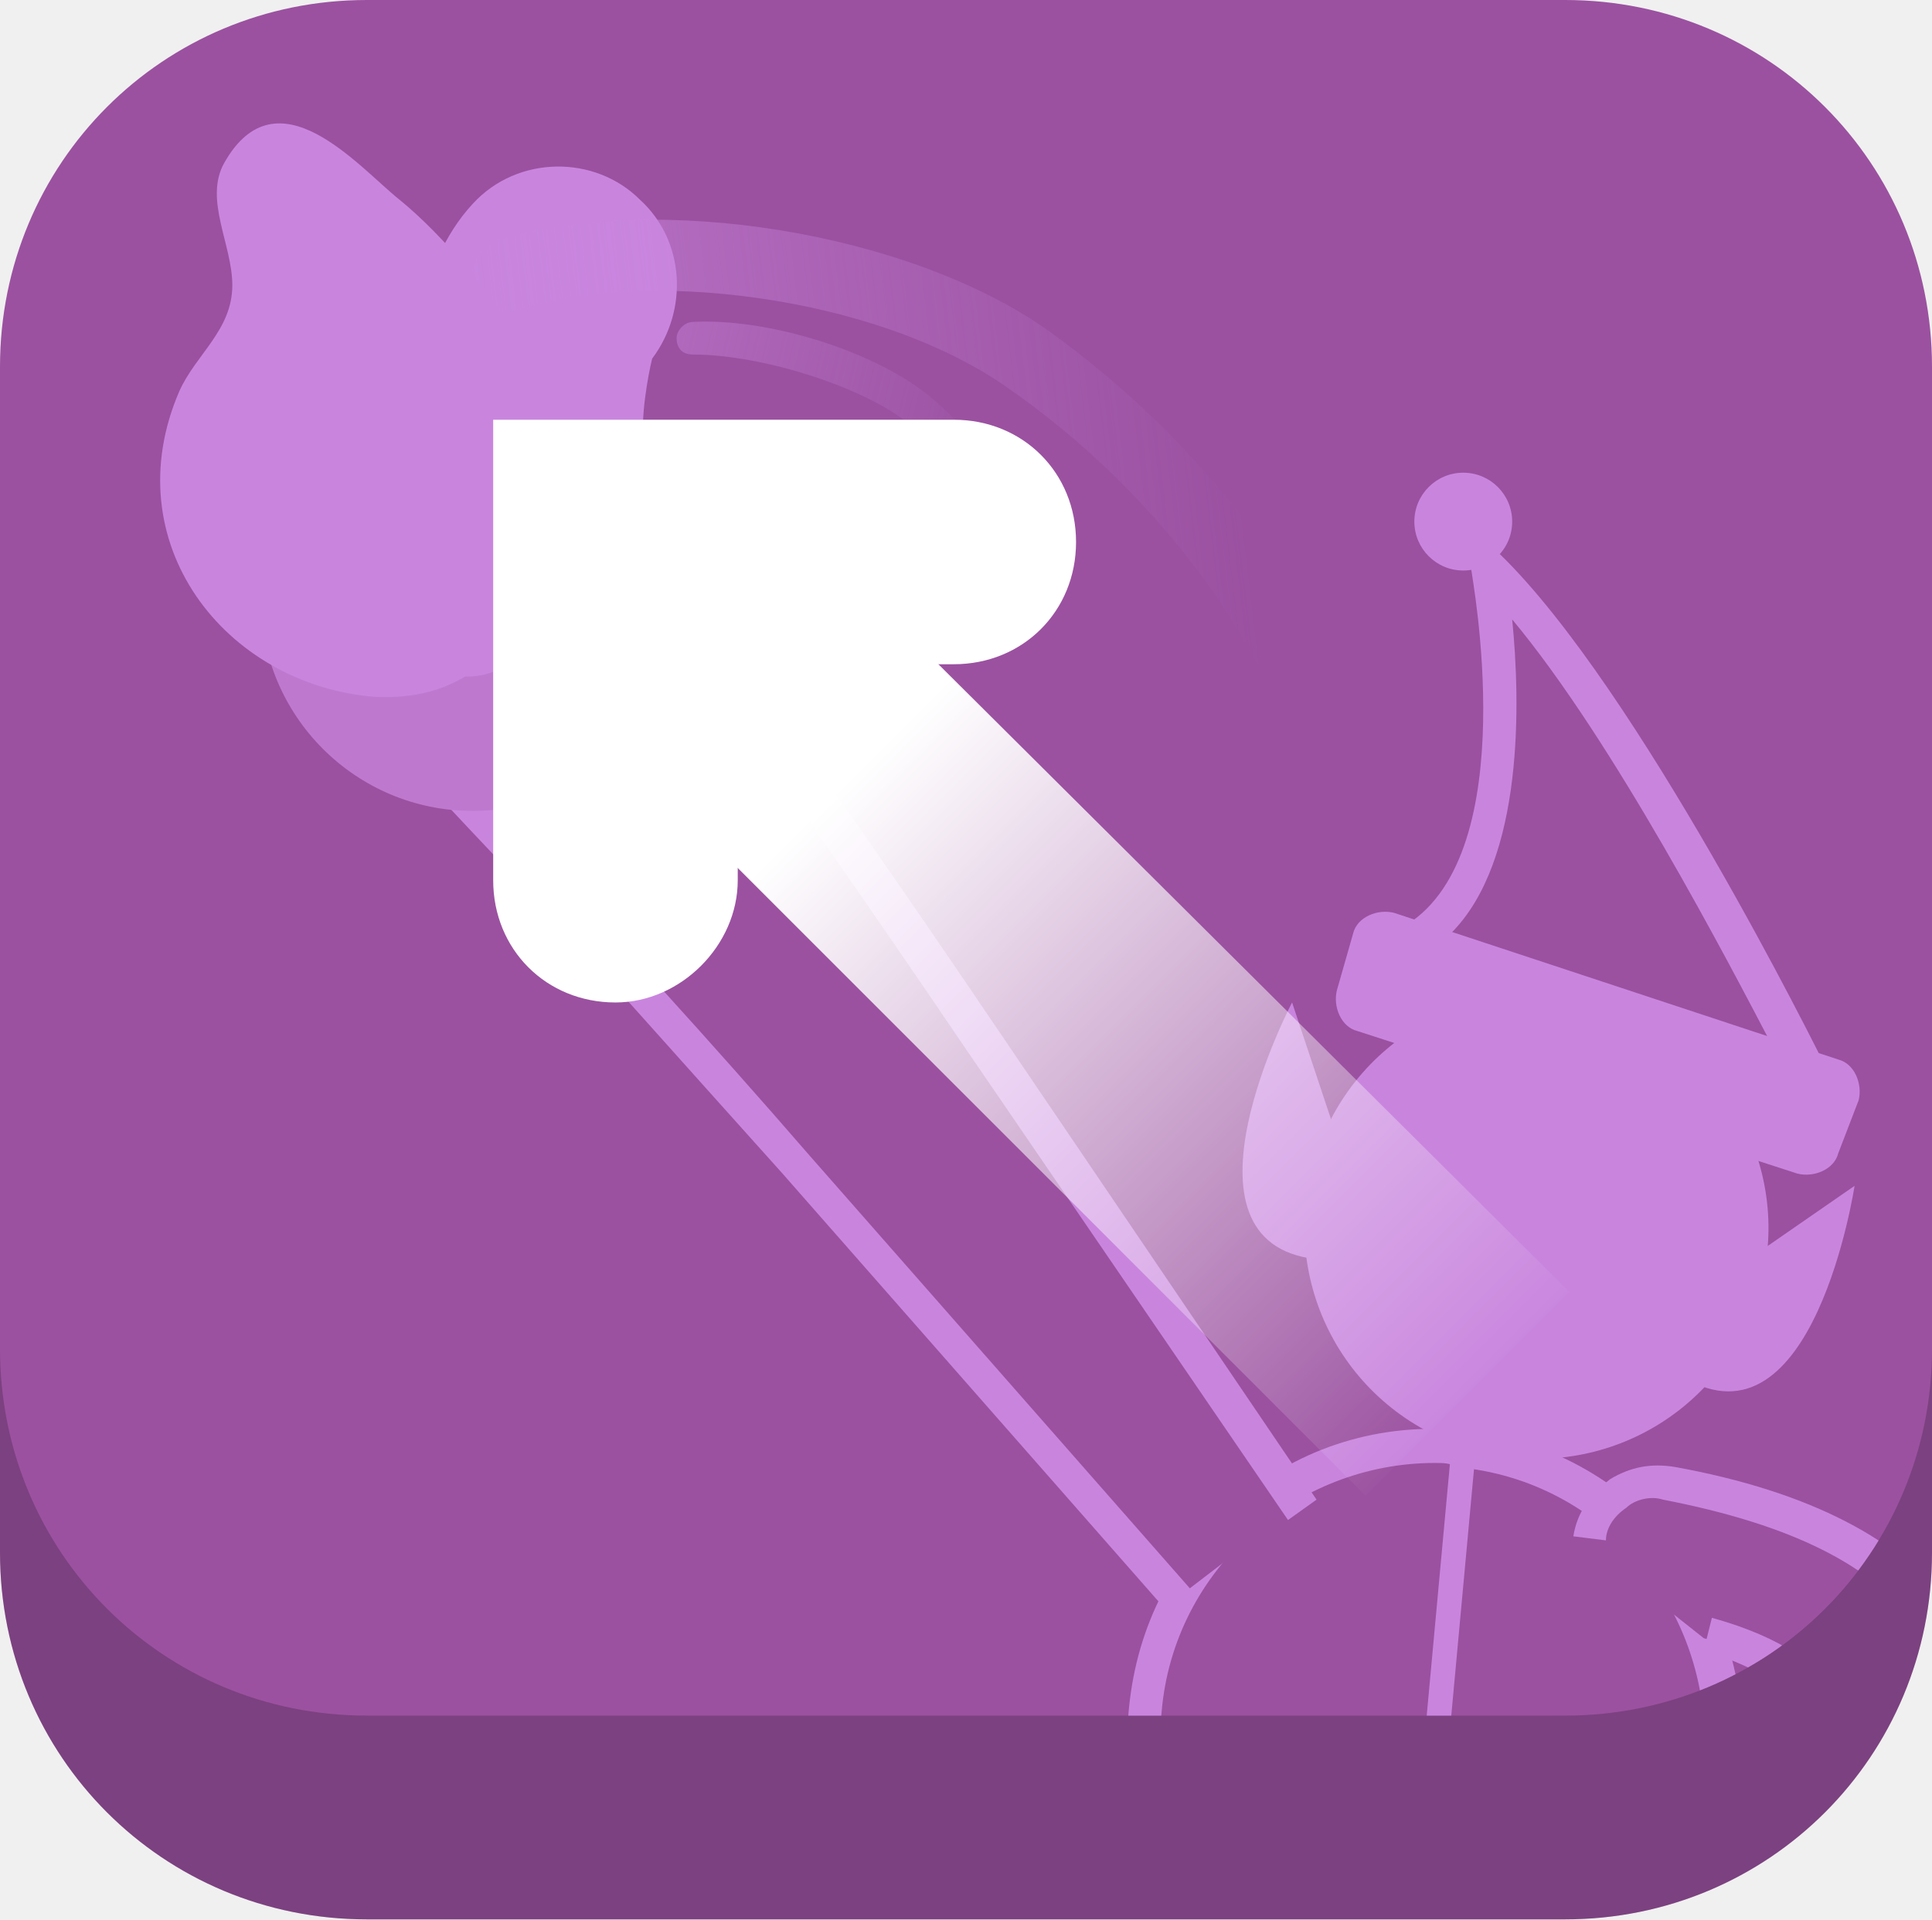
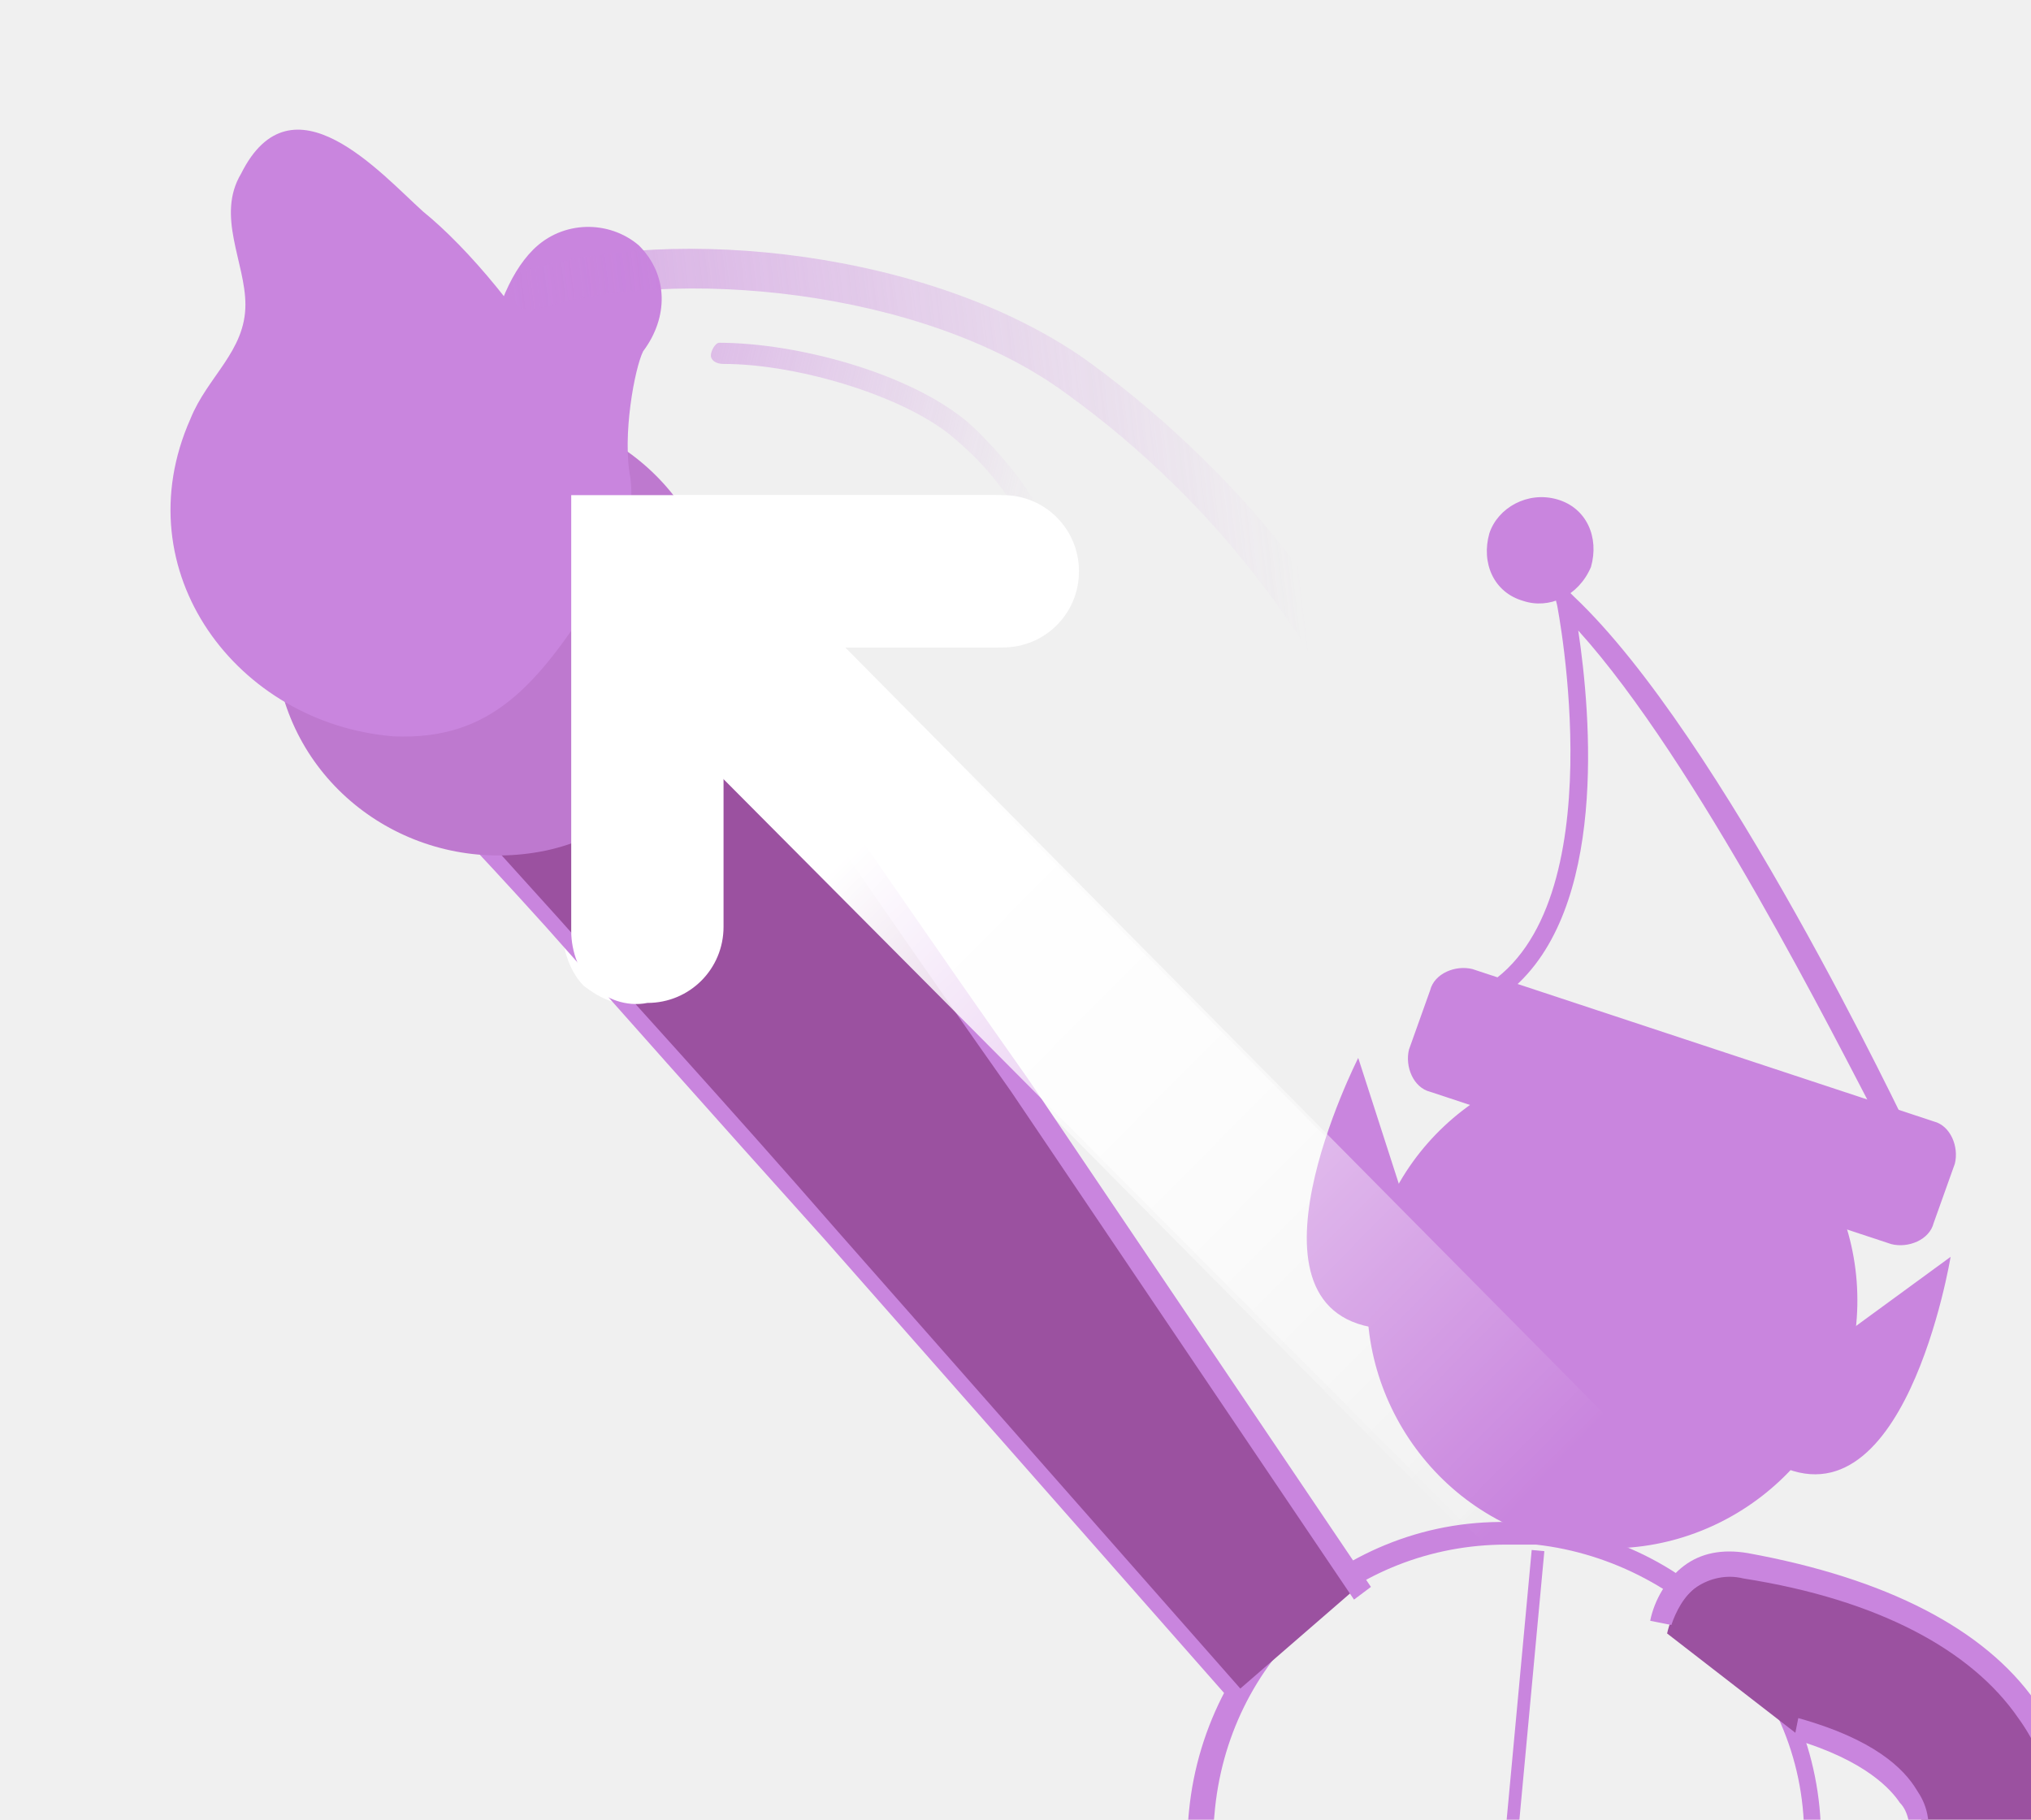
- <svg xmlns="http://www.w3.org/2000/svg" xmlns:xlink="http://www.w3.org/1999/xlink" version="1.1" id="Layer_1" x="0px" y="0px" width="47.4px" height="47.1px" viewBox="0 0 47.4 47.1" style="enable-background:new 0 0 47.4 47.1;" xml:space="preserve">
+ <svg xmlns="http://www.w3.org/2000/svg" xmlns:xlink="http://www.w3.org/1999/xlink" version="1.1" id="Layer_1" x="0px" y="0px" width="48px" height="43px" viewBox="0 0 48 43" style="enable-background:new 0 0 48 43;" xml:space="preserve">
  <style type="text/css">
- 	.st0{fill:#9B51A0;}
- 	.st1{opacity:0.2;}
- 	.st2{clip-path:url(#SVGID_2_);}
- 	.st3{fill:#C985DE;}
- 	.st4{fill:url(#SVGID_3_);}
- 	.st5{fill:#BE79CF;}
- 	.st6{opacity:0.66;}
- 	.st7{fill:url(#SVGID_4_);}
- 	.st8{opacity:0.47;}
- 	.st9{fill:url(#SVGID_5_);}
- 	.st10{fill:#FFFFFF;}
- 	.st11{fill:url(#SVGID_6_);}
- 	.st12{opacity:0.3;clip-path:url(#SVGID_8_);}
- 	.st13{fill:url(#SVGID_9_);}
- 	.st14{fill:url(#SVGID_10_);}
- 	.st15{clip-path:url(#SVGID_8_);}
- 	.st16{fill:none;}
- 	.st17{opacity:9.000000e-02;}
- 	.st18{fill:none;stroke:#C985DE;stroke-width:6.248;stroke-linecap:round;stroke-miterlimit:10;}
- 	.st19{fill:none;stroke:#D7DEDA;stroke-width:6.391;stroke-miterlimit:10;stroke-dasharray:9.657,85.207;}
- 	.st20{fill:none;stroke:#D7DEDA;stroke-width:6.391;stroke-linecap:round;stroke-miterlimit:10;stroke-dasharray:2.84,85.207;}
- 	.st21{fill:none;stroke:#C985DE;stroke-width:6.762;stroke-linecap:round;stroke-miterlimit:10;}
- 	.st22{fill:none;stroke:#D7DEDA;stroke-width:6.916;stroke-miterlimit:10;stroke-dasharray:10.45,92.208;}
- 	.st23{fill:none;stroke:#D7DEDA;stroke-width:6.916;stroke-linecap:round;stroke-miterlimit:10;stroke-dasharray:3.074,92.208;}
- 	.st24{fill:url(#SVGID_11_);}
- 	.st25{clip-path:url(#SVGID_8_);fill:#C985DE;}
- 	.st26{clip-path:url(#SVGID_8_);fill:#9B51A0;}
- 	.st27{fill:url(#SVGID_12_);}
- 	.st28{opacity:0.3;clip-path:url(#SVGID_14_);}
- 	.st29{fill:url(#SVGID_15_);}
- 	.st30{fill:url(#SVGID_16_);}
- 	.st31{clip-path:url(#SVGID_14_);}
- 	.st32{fill:url(#SVGID_17_);}
- 	.st33{clip-path:url(#SVGID_14_);fill:#C985DE;}
- 	.st34{clip-path:url(#SVGID_14_);fill:#9B51A0;}
- 	.st35{fill:url(#SVGID_18_);}
- 	.st36{clip-path:url(#SVGID_20_);}
- 	.st37{fill:url(#SVGID_21_);}
- 	.st38{fill:url(#SVGID_22_);}
- 	.st39{fill:url(#SVGID_23_);}
- 	.st40{fill:url(#SVGID_24_);}
- 	.st41{opacity:9.000000e-02;clip-path:url(#SVGID_26_);}
- 	.st42{opacity:0.25;clip-path:url(#SVGID_26_);}
- 	.st43{fill:url(#SVGID_27_);}
- 	.st44{fill:url(#SVGID_28_);}
- 	.st45{clip-path:url(#SVGID_26_);}
- 	.st46{fill:url(#SVGID_29_);}
- 	.st47{clip-path:url(#SVGID_31_);}
- 	.st48{fill:url(#SVGID_32_);}
- 	.st49{opacity:9.000000e-02;clip-path:url(#SVGID_34_);}
- 	.st50{opacity:0.25;clip-path:url(#SVGID_34_);}
- 	.st51{fill:url(#SVGID_35_);}
- 	.st52{fill:url(#SVGID_36_);}
- 	.st53{clip-path:url(#SVGID_34_);}
- 	.st54{fill:#9B51A0;stroke:#C985DE;stroke-width:0.844;stroke-miterlimit:10;}
- 	.st55{clip-path:url(#SVGID_34_);fill:#9B51A0;}
- 	.st56{fill:url(#SVGID_37_);}
+ 	.st0{clip-path:url(#SVGID_2_);}
+ 	.st1{fill:#C985DE;}
+ 	.st2{fill:#9B51A0;}
+ 	.st3{fill:url(#SVGID_3_);}
+ 	.st4{fill:#BE79CF;}
+ 	.st5{opacity:0.66;fill:url(#SVGID_4_);}
+ 	.st6{opacity:0.47;fill:url(#SVGID_5_);}
+ 	.st7{fill:#FFFFFF;}
+ 	.st8{fill:url(#SVGID_6_);}
+ 	.st9{opacity:0.3;clip-path:url(#SVGID_8_);fill:url(#SVGID_9_);}
+ 	.st10{opacity:0.3;clip-path:url(#SVGID_8_);fill:url(#SVGID_10_);}
+ 	.st11{clip-path:url(#SVGID_8_);}
+ 	.st12{fill:none;}
+ 	.st13{opacity:0.1;}
+ 	.st14{fill:none;stroke:#C985DE;stroke-width:6.248;stroke-linecap:round;stroke-miterlimit:10;}
+ 	.st15{fill:none;stroke:#D7DEDA;stroke-width:6.391;stroke-miterlimit:10;stroke-dasharray:9.657,85.207;}
+ 	.st16{fill:none;stroke:#D7DEDA;stroke-width:6.391;stroke-linecap:round;stroke-miterlimit:10;stroke-dasharray:2.84,85.207;}
+ 	.st17{fill:none;stroke:#C985DE;stroke-width:6.762;stroke-linecap:round;stroke-miterlimit:10;}
+ 	.st18{fill:none;stroke:#D7DEDA;stroke-width:6.916;stroke-miterlimit:10;stroke-dasharray:10.45,92.208;}
+ 	.st19{fill:none;stroke:#D7DEDA;stroke-width:6.916;stroke-linecap:round;stroke-miterlimit:10;stroke-dasharray:3.074,92.208;}
+ 	.st20{fill:url(#SVGID_11_);}
+ 	.st21{clip-path:url(#SVGID_8_);fill:#C985DE;}
+ 	.st22{clip-path:url(#SVGID_8_);fill:#9B51A0;}
+ 	.st23{fill:url(#SVGID_12_);}
+ 	.st24{opacity:0.3;clip-path:url(#SVGID_14_);fill:url(#SVGID_15_);}
+ 	.st25{opacity:0.3;clip-path:url(#SVGID_14_);fill:url(#SVGID_16_);}
+ 	.st26{clip-path:url(#SVGID_14_);}
+ 	.st27{fill:url(#SVGID_17_);}
+ 	.st28{clip-path:url(#SVGID_14_);fill:#C985DE;}
+ 	.st29{clip-path:url(#SVGID_14_);fill:#9B51A0;}
+ 	.st30{fill:url(#SVGID_18_);}
+ 	.st31{fill:url(#SVGID_19_);}
+ 	.st32{clip-path:url(#SVGID_21_);}
+ 	.st33{fill:url(#SVGID_22_);}
+ 	.st34{opacity:0.66;fill:url(#SVGID_23_);}
+ 	.st35{opacity:0.47;fill:url(#SVGID_24_);}
+ 	.st36{fill:url(#SVGID_25_);}
+ 	.st37{opacity:0.1;clip-path:url(#SVGID_27_);}
+ 	.st38{opacity:0.25;clip-path:url(#SVGID_27_);fill:url(#SVGID_28_);}
+ 	.st39{opacity:0.25;clip-path:url(#SVGID_27_);fill:url(#SVGID_29_);}
+ 	.st40{clip-path:url(#SVGID_27_);}
+ 	.st41{fill:url(#SVGID_30_);}
+ 	.st42{clip-path:url(#SVGID_32_);fill:url(#SVGID_33_);}
+ 	.st43{clip-path:url(#SVGID_32_);}
+ 	.st44{clip-path:url(#SVGID_32_);fill:#FFFFFF;}
+ 	.st45{clip-path:url(#SVGID_35_);}
+ 	.st46{fill:url(#SVGID_36_);}
+ 	.st47{opacity:0.1;clip-path:url(#SVGID_38_);}
+ 	.st48{opacity:0.25;clip-path:url(#SVGID_38_);fill:url(#SVGID_39_);}
+ 	.st49{opacity:0.25;clip-path:url(#SVGID_38_);fill:url(#SVGID_40_);}
+ 	.st50{clip-path:url(#SVGID_38_);}
+ 	.st51{fill:#9B51A0;stroke:#C985DE;stroke-width:0.844;stroke-miterlimit:10;}
+ 	.st52{clip-path:url(#SVGID_38_);fill:#9B51A0;}
+ 	.st53{fill:url(#SVGID_41_);}
</style>
-   <g id="New_Symbol_1_5_">
-     <g id="Deleted_Symbol_17_">
- 	</g>
-   </g>
-   <g id="New_Symbol_16_3_">
-     <g id="Deleted_Symbol_16_">
- 	</g>
-   </g>
  <g id="New_Symbol_1_2_">
</g>
  <g id="New_Symbol_16">
</g>
-   <g id="New_Symbol_17_2_">
-     <g id="Deleted_Symbol_15_">
- 	</g>
-   </g>
-   <g id="New_Symbol_18_2_">
-     <g id="Deleted_Symbol_14_">
- 	</g>
-   </g>
-   <g id="New_Symbol_20_2_">
-     <g id="Deleted_Symbol_13_">
- 	</g>
-   </g>
-   <g id="New_Symbol_21_2_">
- </g>
-   <g id="New_Symbol_19_2_">
-     <g id="Deleted_Symbol_12_">
- 	</g>
-   </g>
-   <g id="New_Symbol_22_1_">
- </g>
-   <g id="New_Symbol_1_4_">
-     <g id="Deleted_Symbol_11_">
- 	</g>
-   </g>
-   <g id="New_Symbol_16_2_">
-     <g id="Deleted_Symbol_10_">
- 	</g>
-   </g>
-   <g id="New_Symbol_17_1_">
-     <g id="Deleted_Symbol_9_">
- 	</g>
-   </g>
-   <g id="New_Symbol_18_1_">
-     <g id="Deleted_Symbol_8_">
- 	</g>
-   </g>
-   <g id="New_Symbol_20_1_">
-     <g id="Deleted_Symbol_7_">
- 	</g>
-   </g>
-   <g id="New_Symbol_21_1_">
- </g>
-   <g id="New_Symbol_19_1_">
-     <g id="Deleted_Symbol_6_">
- 	</g>
-   </g>
  <g id="New_Symbol_1_1_">
</g>
  <g id="New_Symbol_1">
</g>
  <g id="New_Symbol_16_1_">
-     <g id="Deleted_Symbol_5_">
- 	</g>
-   </g>
+ </g>
  <g id="New_Symbol_17">
-     <g id="Deleted_Symbol_4_">
- 	</g>
-   </g>
+ </g>
  <g id="New_Symbol_18">
-     <g id="Deleted_Symbol_3_">
+     <g id="New_Symbol_2">
	</g>
  </g>
  <g id="New_Symbol_1_3_">
+ </g>
+   <g id="New_Symbol_20">
+ </g>
+   <g id="New_Symbol_21">
+ </g>
+   <g id="New_Symbol_19">
+     <g id="New_Symbol">
+ 	</g>
+   </g>
+   <g id="New_Symbol_1_6_">
+ </g>
+   <g id="New_Symbol_16_3_">
+ </g>
+   <g id="New_Symbol_17_2_">
+ </g>
+   <g id="New_Symbol_18_2_">
+ </g>
+   <g id="New_Symbol_1_5_">
    <g>
-       <path class="st0" d="M9,47.1h29.4c5,0,9-4,9-9V14c0-5-4-9-9-9H9c-5,0-9,4-9,9l0,24.1C0,43.1,4,47.1,9,47.1z" />
-       <path class="st1" d="M9,47.1h29.4c5,0,9-4,9-9V14c0-5-4-9-9-9H9c-5,0-9,4-9,9l0,24.1C0,43.1,4,47.1,9,47.1z" />
-       <path class="st0" d="M9,42.1h29.4c5,0,9-4,9-9V9c0-5-4-9-9-9L9,0C4,0,0,4,0,9l0,24.1C0,38.1,4,42.1,9,42.1z" />
-     </g>
-     <g>
-       <defs>
-         <path id="SVGID_19_" d="M9,42.1h29.4c5,0,9-4,9-9V9c0-5-4-9-9-9L9,0C4,0,0,4,0,9l0,24.1C0,38.1,4,42.1,9,42.1z" />
-       </defs>
-       <clipPath id="SVGID_2_">
-         <use xlink:href="#SVGID_19_" style="overflow:visible;" />
-       </clipPath>
-       <g class="st2">
-         <g>
+       <g id="XMLID_6_">
+         <path class="st7" d="M13.8,23.3c-0.3-0.3-0.5-0.8-0.5-1.3l0-10.3l10.2,0c1,0,1.8,0.8,1.8,1.8c0,1-0.8,1.8-1.8,1.8l-6.6,0l0,6.6     c0,1-0.8,1.8-1.8,1.8C14.6,23.8,14.2,23.6,13.8,23.3z" />
+         <linearGradient id="SVGID_2_" gradientUnits="userSpaceOnUse" x1="-6673.586" y1="-7655.73" x2="-6625.804" y2="-7655.73" gradientTransform="matrix(0.4255 0.4286 -0.4255 0.4286 -401.8859 6156.174)">
+           <stop offset="0.232" style="stop-color:#FFFFFF" />
+           <stop offset="1" style="stop-color:#FFFFFF;stop-opacity:0" />
+         </linearGradient>
+         <polygon style="fill:url(#SVGID_2_);" points="34.8,36.4 14.5,15.9 17.5,12.9 37.8,33.4    " />
+       </g>
+       <g>
+         <defs>
+           <rect id="SVGID_20_" x="0" y="0" width="48" height="43" />
+         </defs>
+         <clipPath id="SVGID_3_">
+           <use xlink:href="#SVGID_20_" style="overflow:visible;" />
+         </clipPath>
+         <g style="clip-path:url(#SVGID_3_);">
          <g>
            <g>
-               <path class="st3" d="M45.1,27.2l-11.4-4l0.8-0.5c2.9-1.8,1.6-8.6,1.6-8.7l-0.3-1.3l1,0.9c3.4,3.3,7.8,12.2,8,12.6L45.1,27.2z         M35.6,22.9l7.9,2.8c-1.1-2.1-3.9-7.5-6.4-10.5C37.3,17.2,37.4,21.1,35.6,22.9z" />
+               <path class="st1" d="M45.4,27.4l-10.8-3.8l0.5-0.3c3.1-1.9,1.7-9,1.7-9l-0.2-0.8l0.6,0.6c3.5,3.3,7.8,12.4,8,12.8L45.4,27.4z         M35.7,23.4l8.7,3.1c-1-1.9-4.3-8.5-7.1-11.6C37.6,16.9,38,21.5,35.7,23.4z" />
+               <path class="st1" d="M33.1,28.1l-1-3.1c0,0-3.1,6.1,0.6,6.4L33.1,28.1z" />
+               <path class="st1" d="M43.5,31.6l2.6-1.9c0,0-1.1,6.7-4.3,4.8L43.5,31.6z" />
+               <path class="st1" d="M43.6,32.6c-1,3-4.3,4.7-7.3,3.7l0,0c-3-1-4.7-4.3-3.7-7.3l0,0c1-3,4.3-4.7,7.3-3.7l0,0        C43,26.2,44.6,29.5,43.6,32.6L43.6,32.6z" />
+               <path class="st1" d="M33.6,30.6c-0.1,2,1.2,3.8,3.1,4.5c2,0.7,4-0.1,5.2-1.7L33.6,30.6z" />
+               <path class="st1" d="M41.7,31c-0.2,0.5-0.8,0.8-1.3,0.7c-0.5-0.2-0.8-0.8-0.7-1.3c0.2-0.5,0.8-0.8,1.3-0.7        C41.5,29.9,41.8,30.4,41.7,31z" />
+               <path class="st1" d="M37.2,29.5c-0.2,0.5-0.8,0.8-1.3,0.7c-0.5-0.2-0.8-0.8-0.7-1.3c0.2-0.5,0.8-0.8,1.3-0.7        C37.1,28.4,37.4,29,37.2,29.5z" />
+               <path class="st1" d="M45.7,28.9c-0.1,0.4-0.6,0.6-1,0.5l-10.9-3.6c-0.4-0.1-0.6-0.6-0.5-1l0.5-1.4c0.1-0.4,0.6-0.6,1-0.5        l10.9,3.6c0.4,0.1,0.6,0.6,0.5,1L45.7,28.9z" />
+               <path class="st1" d="M35.2,12.6C35,13.3,35.3,14,36,14.2c0.6,0.2,1.3-0.1,1.6-0.8c0.2-0.7-0.1-1.4-0.8-1.6        C36.1,11.6,35.4,12,35.2,12.6z" />
            </g>
-             <path class="st3" d="M32.7,27.6l-1-3c0,0-3.1,5.9,0.6,6.3L32.7,27.6z" />
-             <path class="st3" d="M42.9,30.9l2.6-1.8c0,0-1,6.6-4.2,4.7L42.9,30.9z" />
-             <path class="st3" d="M43.1,31.9c-1,3-4.2,4.6-7.2,3.6l0,0c-3-1-4.6-4.2-3.6-7.2l0,0c1-3,4.2-4.6,7.2-3.6l0,0       C42.4,25.7,44.1,28.9,43.1,31.9L43.1,31.9z" />
-             <path class="st3" d="M33.2,30c-0.1,2,1.2,3.8,3.1,4.4c1.9,0.6,4-0.1,5.1-1.7L33.2,30z" />
-             <circle class="st3" cx="40.2" cy="30" r="1" />
-             <circle class="st3" cx="35.7" cy="28.6" r="1" />
-             <path class="st3" d="M45.1,28.3c-0.1,0.4-0.6,0.6-1,0.5l-10.8-3.5c-0.4-0.1-0.6-0.6-0.5-1l0.4-1.4c0.1-0.4,0.6-0.6,1-0.5       L45.1,26c0.4,0.1,0.6,0.6,0.5,1L45.1,28.3z" />
-             <circle class="st3" cx="35.9" cy="12.8" r="1.2" />
          </g>
-         </g>
-         <circle class="st3" cx="41.3" cy="47.6" r="2.7" />
-         <g>
-           <path class="st3" d="M34.3,59.9c-0.2,0-0.5,0-0.7,0c-2-0.2-3.8-1.1-5.1-2.7c-1.3-1.5-1.9-3.5-1.7-5.5l0.9-9.8      c0.2-2,1.1-3.8,2.7-5.1c1.5-1.3,3.5-1.9,5.5-1.7c4.1,0.4,7.2,4.1,6.8,8.2l-0.9,9.8c-0.2,2-1.1,3.8-2.7,5.1      C37.7,59.3,36,59.9,34.3,59.9z M35.2,35.9c-3.4,0-6.4,2.6-6.7,6.1l-0.9,9.8c-0.2,1.8,0.4,3.5,1.5,4.9c1.1,1.4,2.8,2.2,4.5,2.4      c1.8,0.2,3.5-0.4,4.9-1.5c1.4-1.1,2.2-2.8,2.4-4.5l0.9-9.8c0.3-3.7-2.4-7-6.1-7.3C35.6,35.9,35.4,35.9,35.2,35.9z" />
-         </g>
-         <g>
-           <rect x="34.7" y="35.8" transform="matrix(0.9958 9.178483e-02 -9.178483e-02 0.9958 4.3142 -3.02)" class="st3" width="0.6" height="19.1" />
-         </g>
-         <g>
-           <path class="st0" d="M28.9,39.2c0,0-4.7-5.3-9.4-10.7c-2.4-2.7-4.7-5.3-6.5-7.2c-1.8-2-3-3.2-3-3.2c-1.4-1.5-1.4-3.8,0.1-5.2      c1.5-1.4,3.8-1.4,5.2,0.1c0.1,0.1,0.2,0.2,0.3,0.3l0,0c0,0,1.1,1.5,2.7,3.7c1.6,2.2,3.6,5.1,5.6,8.1c4,5.9,8,11.8,8,11.8l0,0" />
-           <linearGradient id="SVGID_3_" gradientUnits="userSpaceOnUse" x1="32.178" y1="25.497" x2="8.471" y2="25.497">
-             <stop offset="0.153" style="stop-color:#C985DE" />
-             <stop offset="0.923" style="stop-color:#C985DE" />
-           </linearGradient>
-           <path class="st4" d="M28.6,39.5l-9.4-10.7c-2.7-3-4.9-5.5-6.5-7.2c-1.8-1.9-3-3.2-3-3.2c-0.8-0.8-1.2-1.8-1.1-2.9      s0.5-2.1,1.3-2.9c0.8-0.8,1.8-1.2,2.9-1.1c1.1,0,2.1,0.5,2.9,1.3c0.1,0.1,0.2,0.2,0.3,0.4c0,0,1.1,1.5,2.7,3.7      c1.4,2,3.3,4.7,5.6,8.1l8,11.8l-0.7,0.5l-8-11.7c-2.3-3.4-4.2-6.1-5.6-8.1c-1.6-2.2-2.6-3.7-2.6-3.7c-0.1-0.1-0.2-0.2-0.3-0.3      c-0.6-0.6-1.4-1-2.3-1c-0.8,0-1.7,0.3-2.3,0.9c-0.6,0.6-1,1.4-1,2.3c0,0.9,0.3,1.7,0.9,2.3c0,0,1.2,1.2,3,3.2      c1.6,1.7,3.9,4.2,6.5,7.2l9.4,10.7L28.6,39.5z" />
-         </g>
-         <circle class="st5" cx="11.6" cy="14.7" r="5.2" />
-         <g>
+           <path class="st1" d="M34.7,61c-0.2,0-0.5,0-0.7,0c-2-0.2-3.8-1.1-5.1-2.7c-1.3-1.5-1.9-3.5-1.7-5.5l0.9-10      c0.4-4.1,4-7.2,8.1-6.8c2,0.2,3.8,1.1,5.1,2.7c1.3,1.5,1.9,3.5,1.7,5.5l-0.9,10c-0.2,2-1.1,3.8-2.7,5.1      C38.1,60.4,36.5,61,34.7,61z M35.6,36.5c-3.6,0-6.6,2.7-6.9,6.4l-0.9,10c-0.2,1.9,0.4,3.7,1.6,5.1c1.2,1.4,2.9,2.3,4.7,2.5      c1.9,0.2,3.7-0.4,5.1-1.6c1.4-1.2,2.3-2.9,2.5-4.8l0.9-10c0.2-1.9-0.4-3.7-1.6-5.1c-1.2-1.4-2.9-2.3-4.7-2.5      C36.1,36.5,35.8,36.5,35.6,36.5z" />
+           <rect x="35.3" y="36.6" transform="matrix(0.9957 9.245847e-02 -9.245847e-02 0.9957 4.4355 -3.0792)" class="st1" width="0.3" height="19.5" />
          <g>
-             <path class="st3" d="M11.5,16.6c-1.3,0-2.4-0.8-2.8-2.1c-0.5-1.9,0.7-3.1,1.3-3.6C9.9,9.2,10.2,6.5,11.6,5       c1.1-1.2,3-1.2,4.1-0.1c1.1,1,1.2,2.7,0.3,3.9c-0.1,0.4-0.3,1.5-0.2,2.1c0.3,2.2-1.1,3.6-1.8,4.2c-0.4,0.6-1,1.1-1.7,1.3       C12.1,16.5,11.8,16.6,11.5,16.6z" />
+             <path class="st2" d="M29.2,40c0,0-4.8-5.4-9.6-10.9c-2.4-2.7-4.8-5.4-6.6-7.4c-1.8-2-3-3.3-3-3.3c-1.4-1.5-1.4-3.9,0.1-5.3       c1.5-1.4,3.8-1.4,5.3,0.1c0.1,0.1,0.2,0.2,0.3,0.3l0,0c0,0,1.1,1.5,2.7,3.7c1.6,2.2,3.6,5.2,5.7,8.2c4.1,6,8.1,12,8.1,12l0,0" />
+             <linearGradient id="SVGID_4_" gradientUnits="userSpaceOnUse" x1="32.461" y1="26.053" x2="8.755" y2="26.053">
+               <stop offset="0.153" style="stop-color:#C985DE" />
+               <stop offset="0.923" style="stop-color:#C985DE" />
+             </linearGradient>
+             <path style="fill:url(#SVGID_4_);" d="M29.1,40.2l-9.6-10.9c-2.7-3-5-5.6-6.6-7.4c-1.8-2-3-3.2-3-3.3C8.3,17.1,8.4,14.6,10,13       c0.8-0.7,1.8-1.1,2.8-1.1c1.1,0,2,0.5,2.8,1.2c0.1,0.1,0.2,0.2,0.3,0.4c0,0.1,1.2,1.6,2.7,3.8c1.4,2,3.3,4.8,5.7,8.2l8.1,12       l-0.4,0.3l-8.1-12c-2.4-3.4-4.3-6.2-5.7-8.2c-1.6-2.2-2.7-3.7-2.7-3.7c-0.1-0.1-0.2-0.3-0.3-0.4c-0.6-0.7-1.5-1.1-2.4-1.1       c-0.9,0-1.8,0.3-2.5,1c-0.7,0.6-1,1.5-1.1,2.5c0,0.9,0.3,1.8,1,2.5c0,0,1.2,1.3,3,3.3c1.6,1.8,3.9,4.3,6.6,7.4l9.6,10.9       L29.1,40.2z" />
          </g>
-           <g class="st6">
-             <linearGradient id="SVGID_4_" gradientUnits="userSpaceOnUse" x1="-556.24" y1="64.874" x2="-535.807" y2="64.874" gradientTransform="matrix(-0.993 0.1185 0.1185 0.993 -527.2689 12.9831)">
+           <path class="st4" d="M6.6,16.1c0.6,2.8,3.4,4.6,6.3,4c2.8-0.6,4.6-3.5,4-6.3s-3.4-4.6-6.3-4C7.8,10.4,6,13.3,6.6,16.1z" />
+           <g>
+             <path class="st1" d="M11.7,15.7c-0.8,0-1.5-0.5-1.7-1.3c-0.4-1.3,0.6-2.1,1-2.5c0.1-0.1,0.3-0.2,0.4-0.4       c-0.2-1.5,0-4.4,1.2-5.6c0.7-0.7,1.8-0.7,2.5-0.1c0.7,0.7,0.7,1.7,0.1,2.5c-0.2,0.4-0.5,2-0.3,3c0.2,1.7-1,2.8-1.6,3.3       c0,0,0,0,0,0c-0.2,0.5-0.6,0.8-1.1,1C12,15.7,11.8,15.7,11.7,15.7z" />
+             <linearGradient id="SVGID_5_" gradientUnits="userSpaceOnUse" x1="-555.717" y1="65.138" x2="-535.72" y2="65.138" gradientTransform="matrix(-0.993 0.1185 0.1185 0.993 -526.7 12.9493)">
              <stop offset="0.116" style="stop-color:#C985DE;stop-opacity:0" />
              <stop offset="1" style="stop-color:#C985DE" />
            </linearGradient>
-             <path class="st7" d="M32.8,19.7c-0.4,0-0.7-0.2-0.8-0.6c-1-3.5-3.7-7.1-7.3-9.6c-3.3-2.3-9-2.9-12-1.9       c-0.4,0.1-0.9-0.1-1.1-0.6c-0.1-0.4,0.1-0.9,0.6-1.1c3.9-1.2,10.1-0.2,13.5,2.2c3.9,2.8,6.7,6.6,7.9,10.5       c0.1,0.4-0.1,0.9-0.6,1C32.9,19.7,32.8,19.7,32.8,19.7z" />
-           </g>
-           <g class="st8">
-             <linearGradient id="SVGID_5_" gradientUnits="userSpaceOnUse" x1="-899.823" y1="369.363" x2="-889.923" y2="369.363" gradientTransform="matrix(-0.9867 -0.1035 -0.1621 0.682 -802.3655 -333.4946)">
+             <path style="opacity:0.66;fill:url(#SVGID_5_);" d="M33.2,19.7c-0.2,0-0.4-0.1-0.5-0.4c-1.1-3.7-3.9-7.4-7.5-10       c-3.4-2.5-9.3-3-12.5-2c-0.3,0.1-0.6-0.1-0.6-0.3c-0.1-0.3,0.1-0.6,0.3-0.6c3.5-1.1,9.7-0.5,13.4,2.2c3.8,2.8,6.7,6.6,7.9,10.6       c0.1,0.3-0.1,0.6-0.3,0.6C33.3,19.7,33.2,19.7,33.2,19.7z" />
+             <linearGradient id="SVGID_6_" gradientUnits="userSpaceOnUse" x1="-899.32" y1="369.513" x2="-889.631" y2="369.513" gradientTransform="matrix(-0.9867 -0.1035 -0.1621 0.682 -801.6766 -333.3241)">
              <stop offset="0.116" style="stop-color:#C985DE;stop-opacity:0" />
              <stop offset="1" style="stop-color:#C985DE" />
            </linearGradient>
-             <path class="st9" d="M24.7,14.4c-0.2,0-0.4-0.2-0.4-0.4c0-1.2-0.8-2.5-2-3.6c-1.1-0.9-3.6-1.7-5.3-1.7c-0.3,0-0.4-0.2-0.4-0.4       c0-0.2,0.2-0.4,0.4-0.4c1.8-0.1,4.5,0.7,5.9,1.9c1.5,1.3,2.3,2.8,2.3,4.2C25.1,14.2,24.9,14.4,24.7,14.4z" />
+             <path style="opacity:0.47;fill:url(#SVGID_6_);" d="M25,14.5c-0.1,0-0.3-0.1-0.3-0.3c0-1.2-0.8-2.7-2.1-3.8       c-1.1-1-3.7-1.8-5.5-1.8c-0.2,0-0.3-0.1-0.3-0.2c0-0.1,0.1-0.3,0.2-0.3c1.8,0,4.5,0.7,5.9,1.9c1.4,1.3,2.3,2.8,2.3,4.2       C25.2,14.4,25.1,14.5,25,14.5C25,14.5,25,14.5,25,14.5z" />
+           </g>
+           <path class="st1" d="M9.3,17.4c2.3,0.1,3.4-1.2,4.8-3.4c1.5-2.4-2-7.3-4.1-9c-1-0.9-3.1-3.3-4.3-0.9C5.1,5.1,5.8,6.2,5.8,7.2      c0,1.1-0.9,1.7-1.3,2.7C2.9,13.5,5.6,17.1,9.3,17.4z" />
+           <g>
+             <path class="st2" d="M39.4,38.6c0.2-0.9,1-1.6,2-1.4c3.3,0.6,5.5,1.7,6.6,3.4c0.8,1.2,1,2.5,0.7,4c-0.8,3.6-4.7,4.8-6.4,5.4       c-0.2,0.1-0.3,0.1-0.5,0.1c-0.7,0-1.4-0.5-1.6-1.2c-0.3-0.9,0.2-1.9,1.1-2.1c1.7-0.6,3.8-1.4,4.1-2.8c0.2-0.7,0-1.1-0.2-1.4       c-0.3-0.4-0.9-1-2.7-1.6" />
+             <path class="st1" d="M41.8,50.4c-0.9,0-1.6-0.5-1.9-1.4c-0.3-1,0.2-2.1,1.3-2.5c1.7-0.5,3.6-1.3,3.9-2.7c0.1-0.6,0-1-0.2-1.2       c-0.2-0.3-0.8-1-2.5-1.5l0.1-0.5c1.8,0.5,2.5,1.2,2.8,1.7c0.2,0.3,0.4,0.7,0.2,1.6c-0.3,1.6-2.4,2.4-4.2,3       c-0.8,0.2-1.2,1.1-0.9,1.8c0.2,0.8,1.1,1.2,1.8,0.9c1.6-0.5,5.5-1.8,6.2-5.2c0.3-1.4,0.1-2.7-0.7-3.8c-1.1-1.6-3.3-2.8-6.5-3.3       c-0.4-0.1-0.8,0-1.1,0.2c-0.3,0.2-0.5,0.6-0.6,0.9l-0.5-0.1c0.1-0.5,0.4-1,0.8-1.3c0.4-0.3,0.9-0.4,1.5-0.3       c3.3,0.6,5.6,1.8,6.8,3.5c0.8,1.2,1.1,2.7,0.7,4.2c-0.8,3.7-4.8,5-6.5,5.6C42.2,50.4,42,50.4,41.8,50.4z" />
          </g>
        </g>
-         <path class="st3" d="M9.2,17.1c2.3,0.1,3.3-1.2,4.7-3.4c1.5-2.3-2-7.1-4.1-8.8c-1-0.8-3-3.2-4.3-0.9c-0.5,0.9,0.2,2,0.2,3     c0,1.1-0.9,1.7-1.3,2.6C2.8,13.3,5.5,16.8,9.2,17.1z" />
-         <g>
-           <path class="st0" d="M38.9,37.9c0.2-0.9,1-1.5,1.9-1.4c3.2,0.6,5.4,1.7,6.5,3.4c0.8,1.1,1,2.5,0.7,3.9c-0.8,3.5-4.6,4.7-6.3,5.3      c-0.2,0.1-0.3,0.1-0.5,0.1c-0.7,0-1.4-0.5-1.6-1.2c-0.3-0.9,0.2-1.8,1.1-2.1c1.7-0.5,3.7-1.4,4-2.8c0.2-0.7,0-1.1-0.2-1.4      c-0.3-0.4-0.9-1-2.7-1.5" />
-           <path class="st3" d="M41.2,49.5c-0.9,0-1.7-0.6-2-1.5c-0.3-1.1,0.3-2.3,1.4-2.6c1.5-0.5,3.5-1.2,3.7-2.5c0.1-0.6,0-0.9-0.1-1      c-0.2-0.3-0.8-0.9-2.4-1.4l0.2-0.8c1.8,0.5,2.6,1.2,2.9,1.7c0.3,0.5,0.4,1,0.3,1.7c-0.4,1.6-2.5,2.5-4.3,3.1      c-0.7,0.2-1,0.9-0.8,1.6c0.2,0.6,0.9,1,1.6,0.8c1.6-0.5,5.3-1.7,6-5c0.3-1.3,0.1-2.6-0.6-3.6c-1.1-1.6-3.2-2.6-6.3-3.2      c-0.3-0.1-0.7,0-0.9,0.2c-0.3,0.2-0.5,0.5-0.5,0.8l-0.8-0.1c0.1-0.6,0.4-1,0.9-1.4c0.5-0.3,1-0.4,1.6-0.3      c3.3,0.6,5.6,1.8,6.8,3.5c0.8,1.2,1.1,2.7,0.7,4.3c-0.8,3.7-4.8,5-6.6,5.6C41.7,49.5,41.5,49.5,41.2,49.5z" />
-         </g>
      </g>
-     </g>
-     <g id="Deleted_Symbol_2_">
-       <g>
-         <path class="st10" d="M15.1,24.6c-1.7,0-3-1.3-3-3V10.3h11.3c1.7,0,3,1.3,3,3s-1.3,3-3,3h-5.3v5.3C18.1,23.2,16.7,24.6,15.1,24.6     z" />
-       </g>
-       <g>
-         <linearGradient id="SVGID_6_" gradientUnits="userSpaceOnUse" x1="-6673.898" y1="-7656.164" x2="-6626.115" y2="-7656.164" gradientTransform="matrix(0.4199 0.4199 -0.4199 0.4199 -396.5895 6031.98)">
+       <g id="XMLID_29_">
+         <path class="st7" d="M14,23.3c-0.3-0.3-0.5-0.8-0.5-1.3l0-10.3l10.2,0c1,0,1.8,0.8,1.8,1.8c0,1-0.8,1.8-1.8,1.8l-6.6,0l0,6.6     c0,1-0.8,1.8-1.8,1.8C14.8,23.8,14.3,23.6,14,23.3z" />
+         <linearGradient id="SVGID_8_" gradientUnits="userSpaceOnUse" x1="-6673.586" y1="-7655.73" x2="-6625.804" y2="-7655.73" gradientTransform="matrix(0.4255 0.4286 -0.4255 0.4286 -401.7492 6156.174)">
          <stop offset="0.232" style="stop-color:#FFFFFF" />
          <stop offset="1" style="stop-color:#FFFFFF;stop-opacity:0" />
        </linearGradient>
-         <polygon class="st11" points="33.5,36.7 13.4,16.6 18.4,11.7 38.5,31.7    " />
+         <polygon style="fill:url(#SVGID_8_);" points="35,36.4 14.6,15.9 17.6,12.9 37.9,33.4    " />
      </g>
    </g>
  </g>
-   <g id="New_Symbol_20">
-     <g id="Deleted_Symbol_1_">
- 	</g>
-   </g>
-   <g id="New_Symbol_21">
+   <g id="New_Symbol_20_2_">
</g>
-   <g id="New_Symbol_19">
-     <g id="Deleted_Symbol">
- 	</g>
-   </g>
-   <g id="New_Symbol_22">
+   <g id="New_Symbol_21_2_">
+ </g>
+   <g id="New_Symbol_19_2_">
+ </g>
+   <g id="New_Symbol_19_1_">
+ </g>
+   <g id="New_Symbol_21_1_">
+ </g>
+   <g id="New_Symbol_20_1_">
+ </g>
+   <g id="New_Symbol_18_1_">
+ </g>
+   <g id="New_Symbol_17_1_">
+ </g>
+   <g id="New_Symbol_16_2_">
+ </g>
+   <g id="New_Symbol_1_4_">
+ </g>
+   <g id="New_Symbol_1_">
</g>
</svg>
